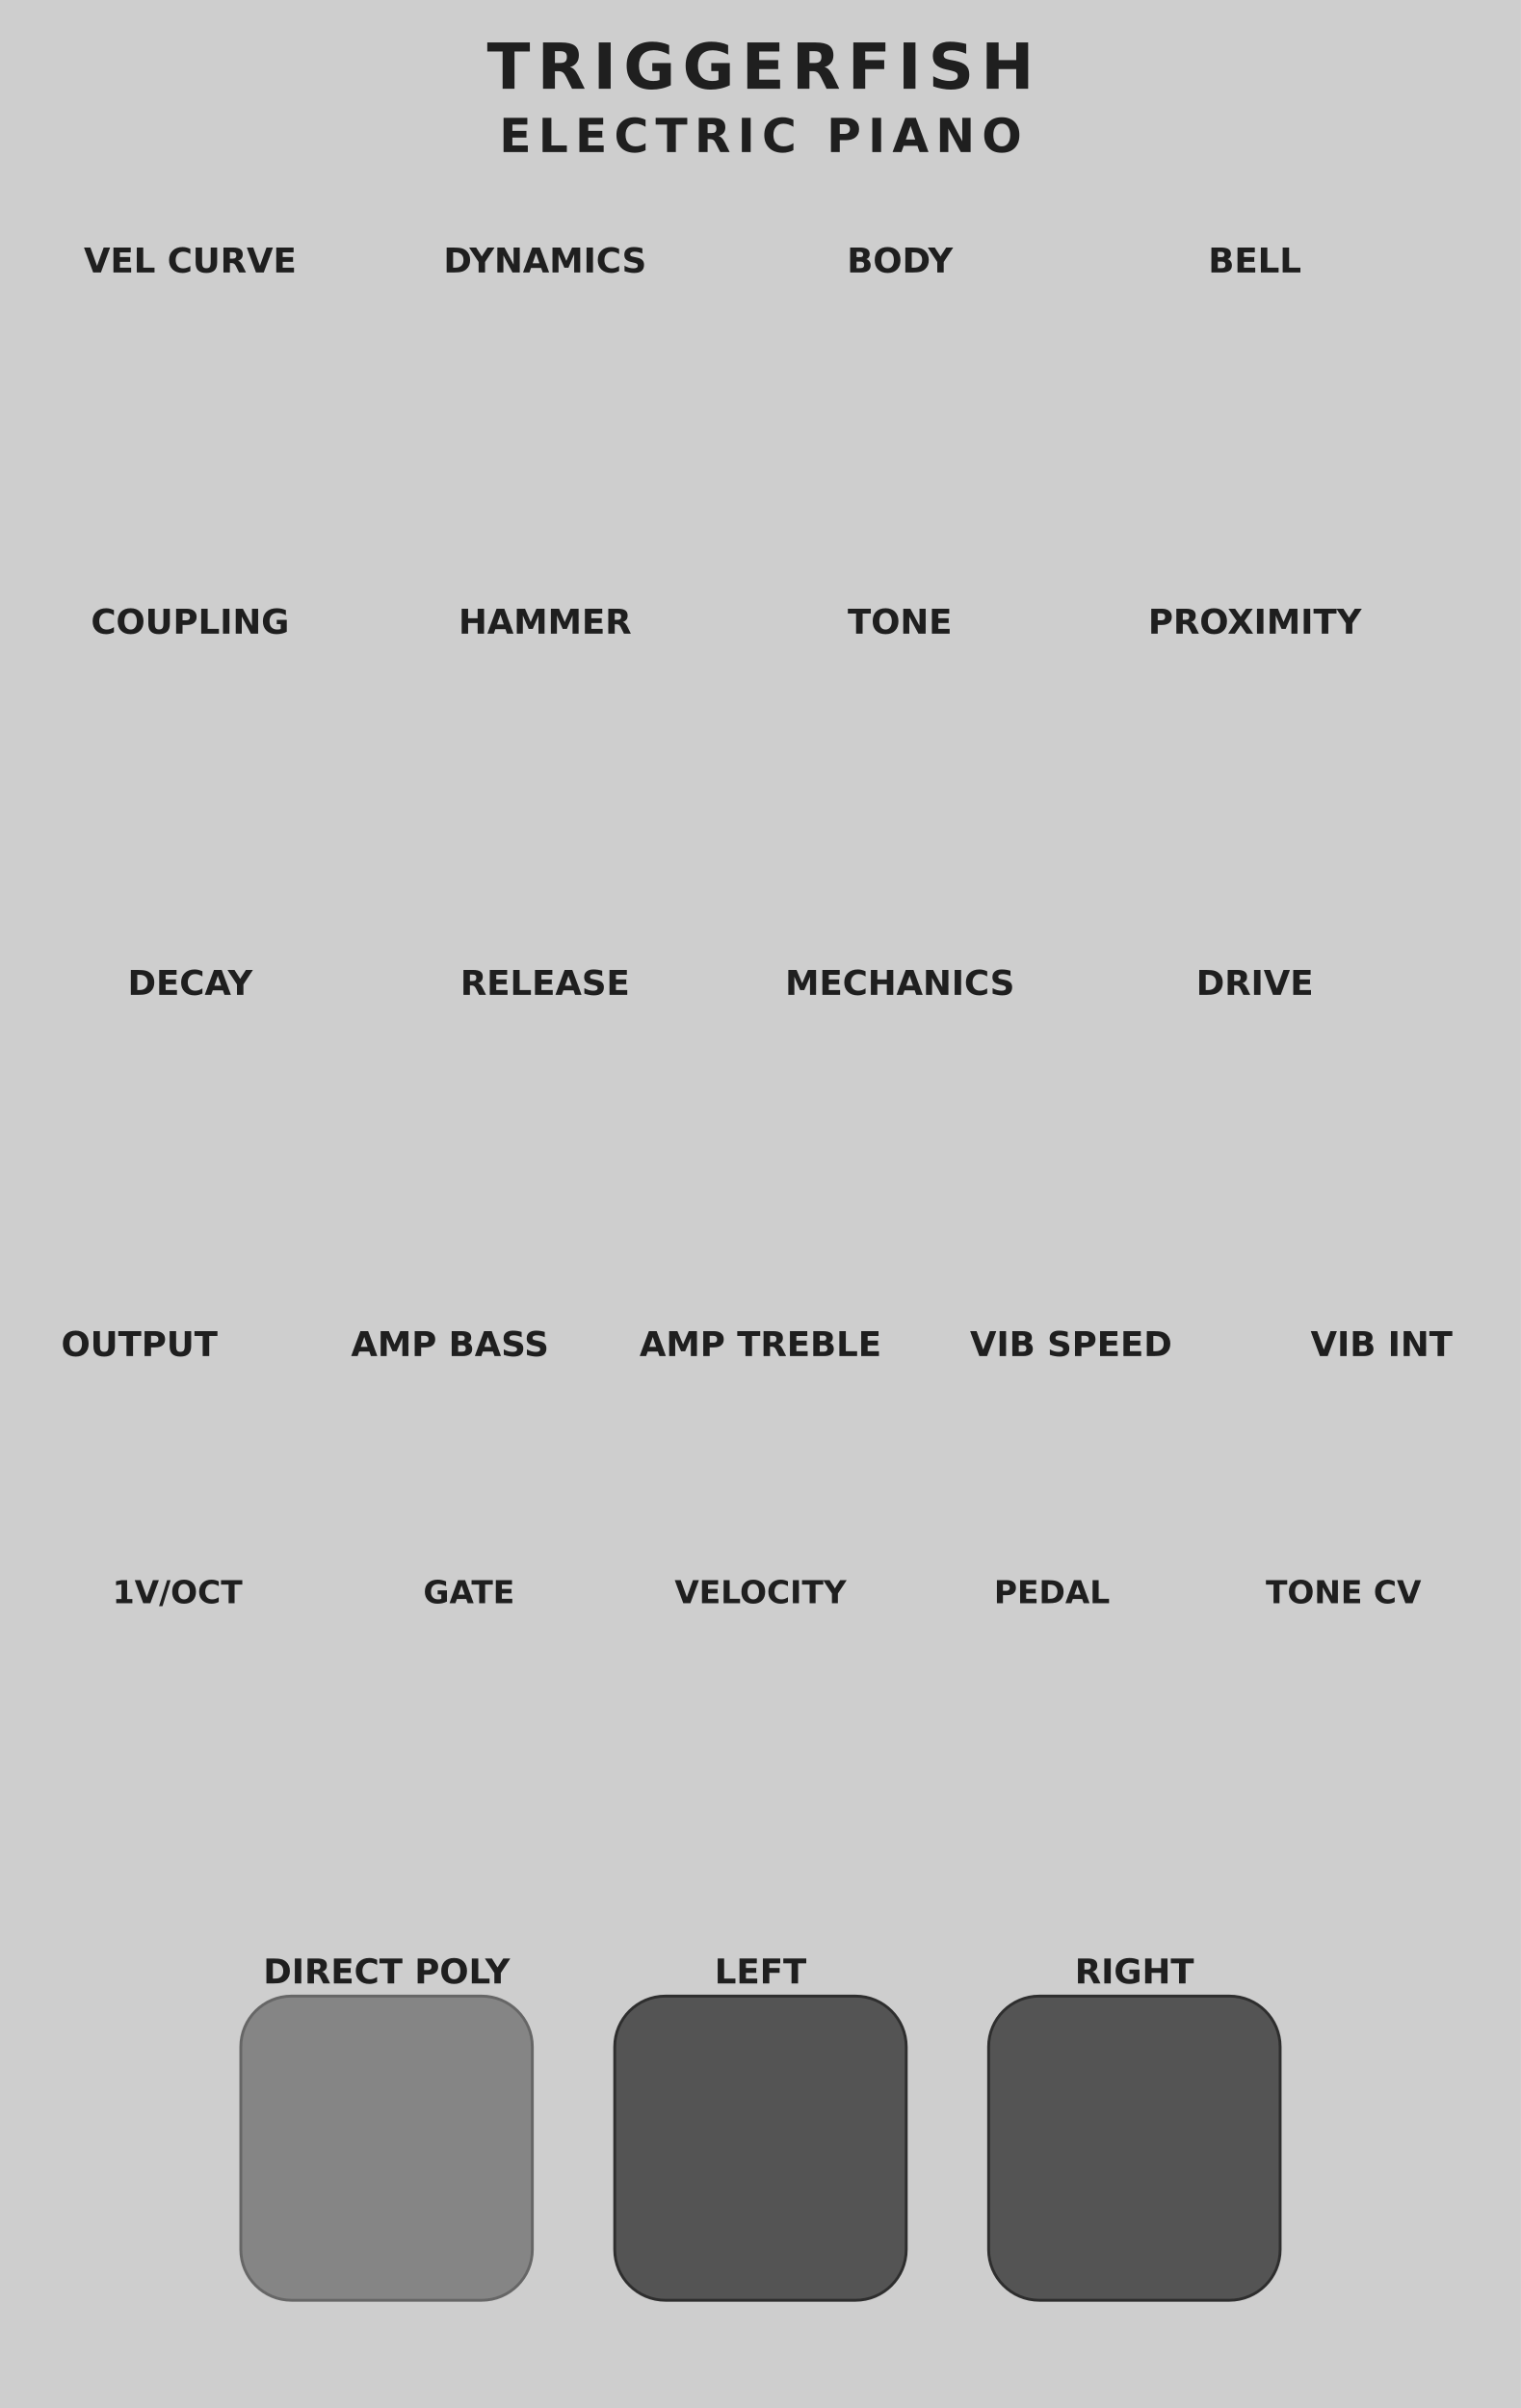
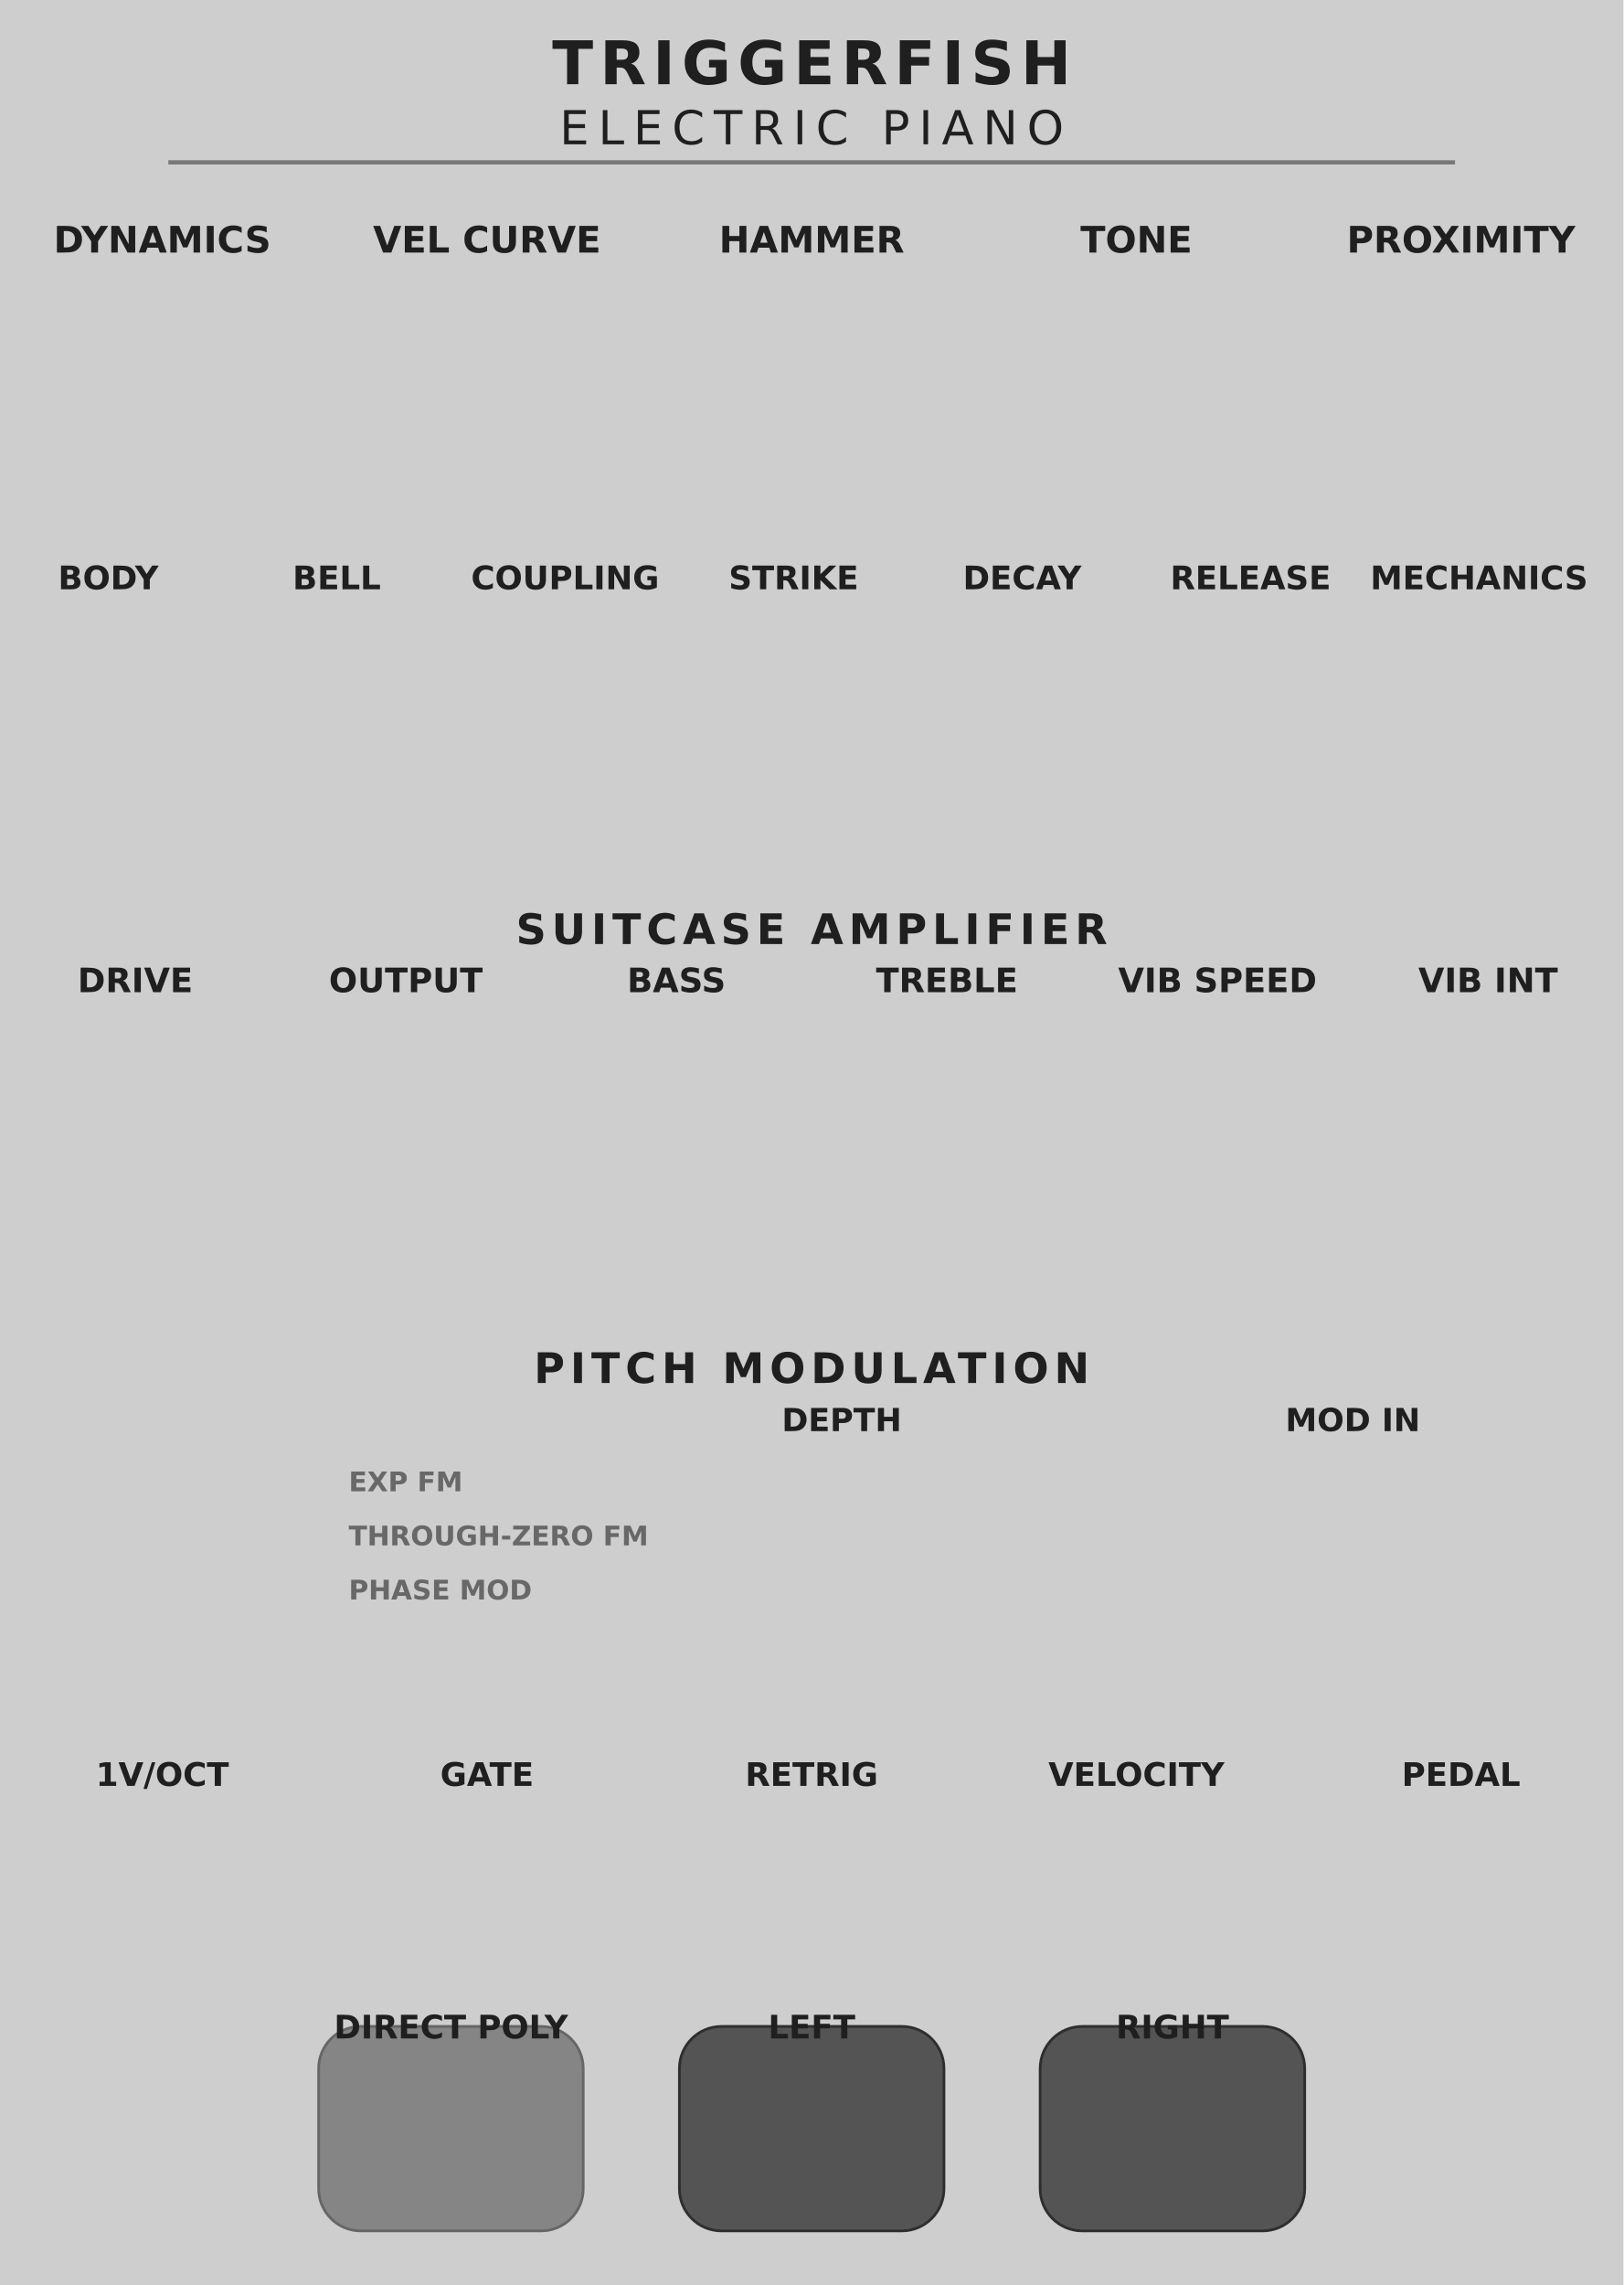
- <svg xmlns="http://www.w3.org/2000/svg" width="240" height="380" viewBox="0 0 240 380">
-   <rect width="240" height="380" fill="#cecece" />
+ <svg xmlns="http://www.w3.org/2000/svg" width="270" height="380" viewBox="0 0 270 380">
+   <rect width="270" height="380" fill="#cecece" />
+   <path d="M28 27h214" stroke="#777" stroke-width="0.7" />
+   <g id="output-jack-blocks" stroke-width="0.45">
+     <rect x="53" y="337" width="44" height="34" rx="7" fill="#858585" stroke="#666" />
+     <rect x="113" y="337" width="44" height="34" rx="7" fill="#545454" stroke="#2e2e2e" />
+     <rect x="173" y="337" width="44" height="34" rx="7" fill="#545454" stroke="#2e2e2e" />
+   </g>
  <g font-family="DejaVu Sans, sans-serif" text-anchor="middle" fill="#1f1f1f">
-     <text x="120" y="14" font-size="10" font-weight="bold" letter-spacing="1.1">TRIGGERFISH</text>
-     <text x="120" y="24" font-size="7.4" font-weight="bold" letter-spacing="1.1">ELECTRIC PIANO</text>
-     <g font-size="5.4" font-weight="bold">
-       <text x="30" y="43">VEL CURVE</text>
-       <text x="86" y="43">DYNAMICS</text>
-       <text x="142" y="43">BODY</text>
-       <text x="198" y="43">BELL</text>
-       <text x="30" y="100">COUPLING</text>
-       <text x="86" y="100">HAMMER</text>
-       <text x="142" y="100">TONE</text>
-       <text x="198" y="100">PROXIMITY</text>
-       <text x="30" y="157">DECAY</text>
-       <text x="86" y="157">RELEASE</text>
-       <text x="142" y="157">MECHANICS</text>
-       <text x="198" y="157">DRIVE</text>
-       <text x="22" y="214">OUTPUT</text>
-       <text x="71" y="214">AMP BASS</text>
-       <text x="120" y="214">AMP TREBLE</text>
-       <text x="169" y="214">VIB SPEED</text>
-       <text x="218" y="214">VIB INT</text>
-     </g>
-     <g font-size="5" font-weight="bold">
-       <text x="28" y="253">1V/OCT</text>
-       <text x="74" y="253">GATE</text>
-       <text x="120" y="253">VELOCITY</text>
-       <text x="166" y="253">PEDAL</text>
-       <text x="212" y="253">TONE CV</text>
+     <text x="135" y="14" font-size="10" font-weight="bold" letter-spacing="1.1">TRIGGERFISH</text>
+     <text x="135" y="24" font-size="7.8" letter-spacing="1.5">ELECTRIC PIANO</text>
+     <g font-size="6.1" font-weight="bold">
+       <text x="27" y="42">DYNAMICS</text>
+       <text x="81" y="42">VEL CURVE</text>
+       <text x="135" y="42">HAMMER</text>
+       <text x="189" y="42">TONE</text>
+       <text x="243" y="42">PROXIMITY</text>
    </g>
    <g font-size="5.4" font-weight="bold">
-       <text x="61" y="313">DIRECT POLY</text>
-       <text x="120" y="313">LEFT</text>
-       <text x="179" y="313">RIGHT</text>
+       <text x="18" y="98">BODY</text>
+       <text x="56" y="98">BELL</text>
+       <text x="94" y="98">COUPLING</text>
+       <text x="132" y="98">STRIKE</text>
+       <text x="170" y="98">DECAY</text>
+       <text x="208" y="98">RELEASE</text>
+       <text x="246" y="98">MECHANICS</text>
+     </g>
+     <text x="135" y="157" font-size="7" font-weight="bold" letter-spacing="0.9">SUITCASE AMPLIFIER</text>
+     <g font-size="5.6" font-weight="bold">
+       <text x="22.5" y="165">DRIVE</text>
+       <text x="67.5" y="165">OUTPUT</text>
+       <text x="112.5" y="165">BASS</text>
+       <text x="157.5" y="165">TREBLE</text>
+       <text x="202.5" y="165">VIB SPEED</text>
+       <text x="247.5" y="165">VIB INT</text>
+     </g>
+     <text x="135" y="230" font-size="7" font-weight="bold" letter-spacing="0.9">PITCH MODULATION</text>
+     <g fill="#686868" text-anchor="start" font-size="4.5" font-weight="bold">
+       <text x="58" y="248">EXP FM</text>
+       <text x="58" y="257">THROUGH-ZERO FM</text>
+       <text x="58" y="266">PHASE MOD</text>
+     </g>
+     <text x="140" y="238" font-size="5.3" font-weight="bold">DEPTH</text>
+     <text x="225" y="238" font-size="5.3" font-weight="bold">MOD IN</text>
+     <g font-size="5.4" font-weight="bold">
+       <text x="27" y="297">1V/OCT</text>
+       <text x="81" y="297">GATE</text>
+       <text x="135" y="297">RETRIG</text>
+       <text x="189" y="297">VELOCITY</text>
+       <text x="243" y="297">PEDAL</text>
+       <text x="75" y="339">DIRECT POLY</text>
+       <text x="135" y="339">LEFT</text>
+       <text x="195" y="339">RIGHT</text>
    </g>
  </g>
-   <g stroke-width="0.45">
-     <rect x="38" y="315" width="46" height="48" rx="8" fill="#858585" stroke="#666" />
-     <rect x="97" y="315" width="46" height="48" rx="8" fill="#545454" stroke="#2e2e2e" />
-     <rect x="156" y="315" width="46" height="48" rx="8" fill="#545454" stroke="#2e2e2e" />
-   </g>
</svg>
